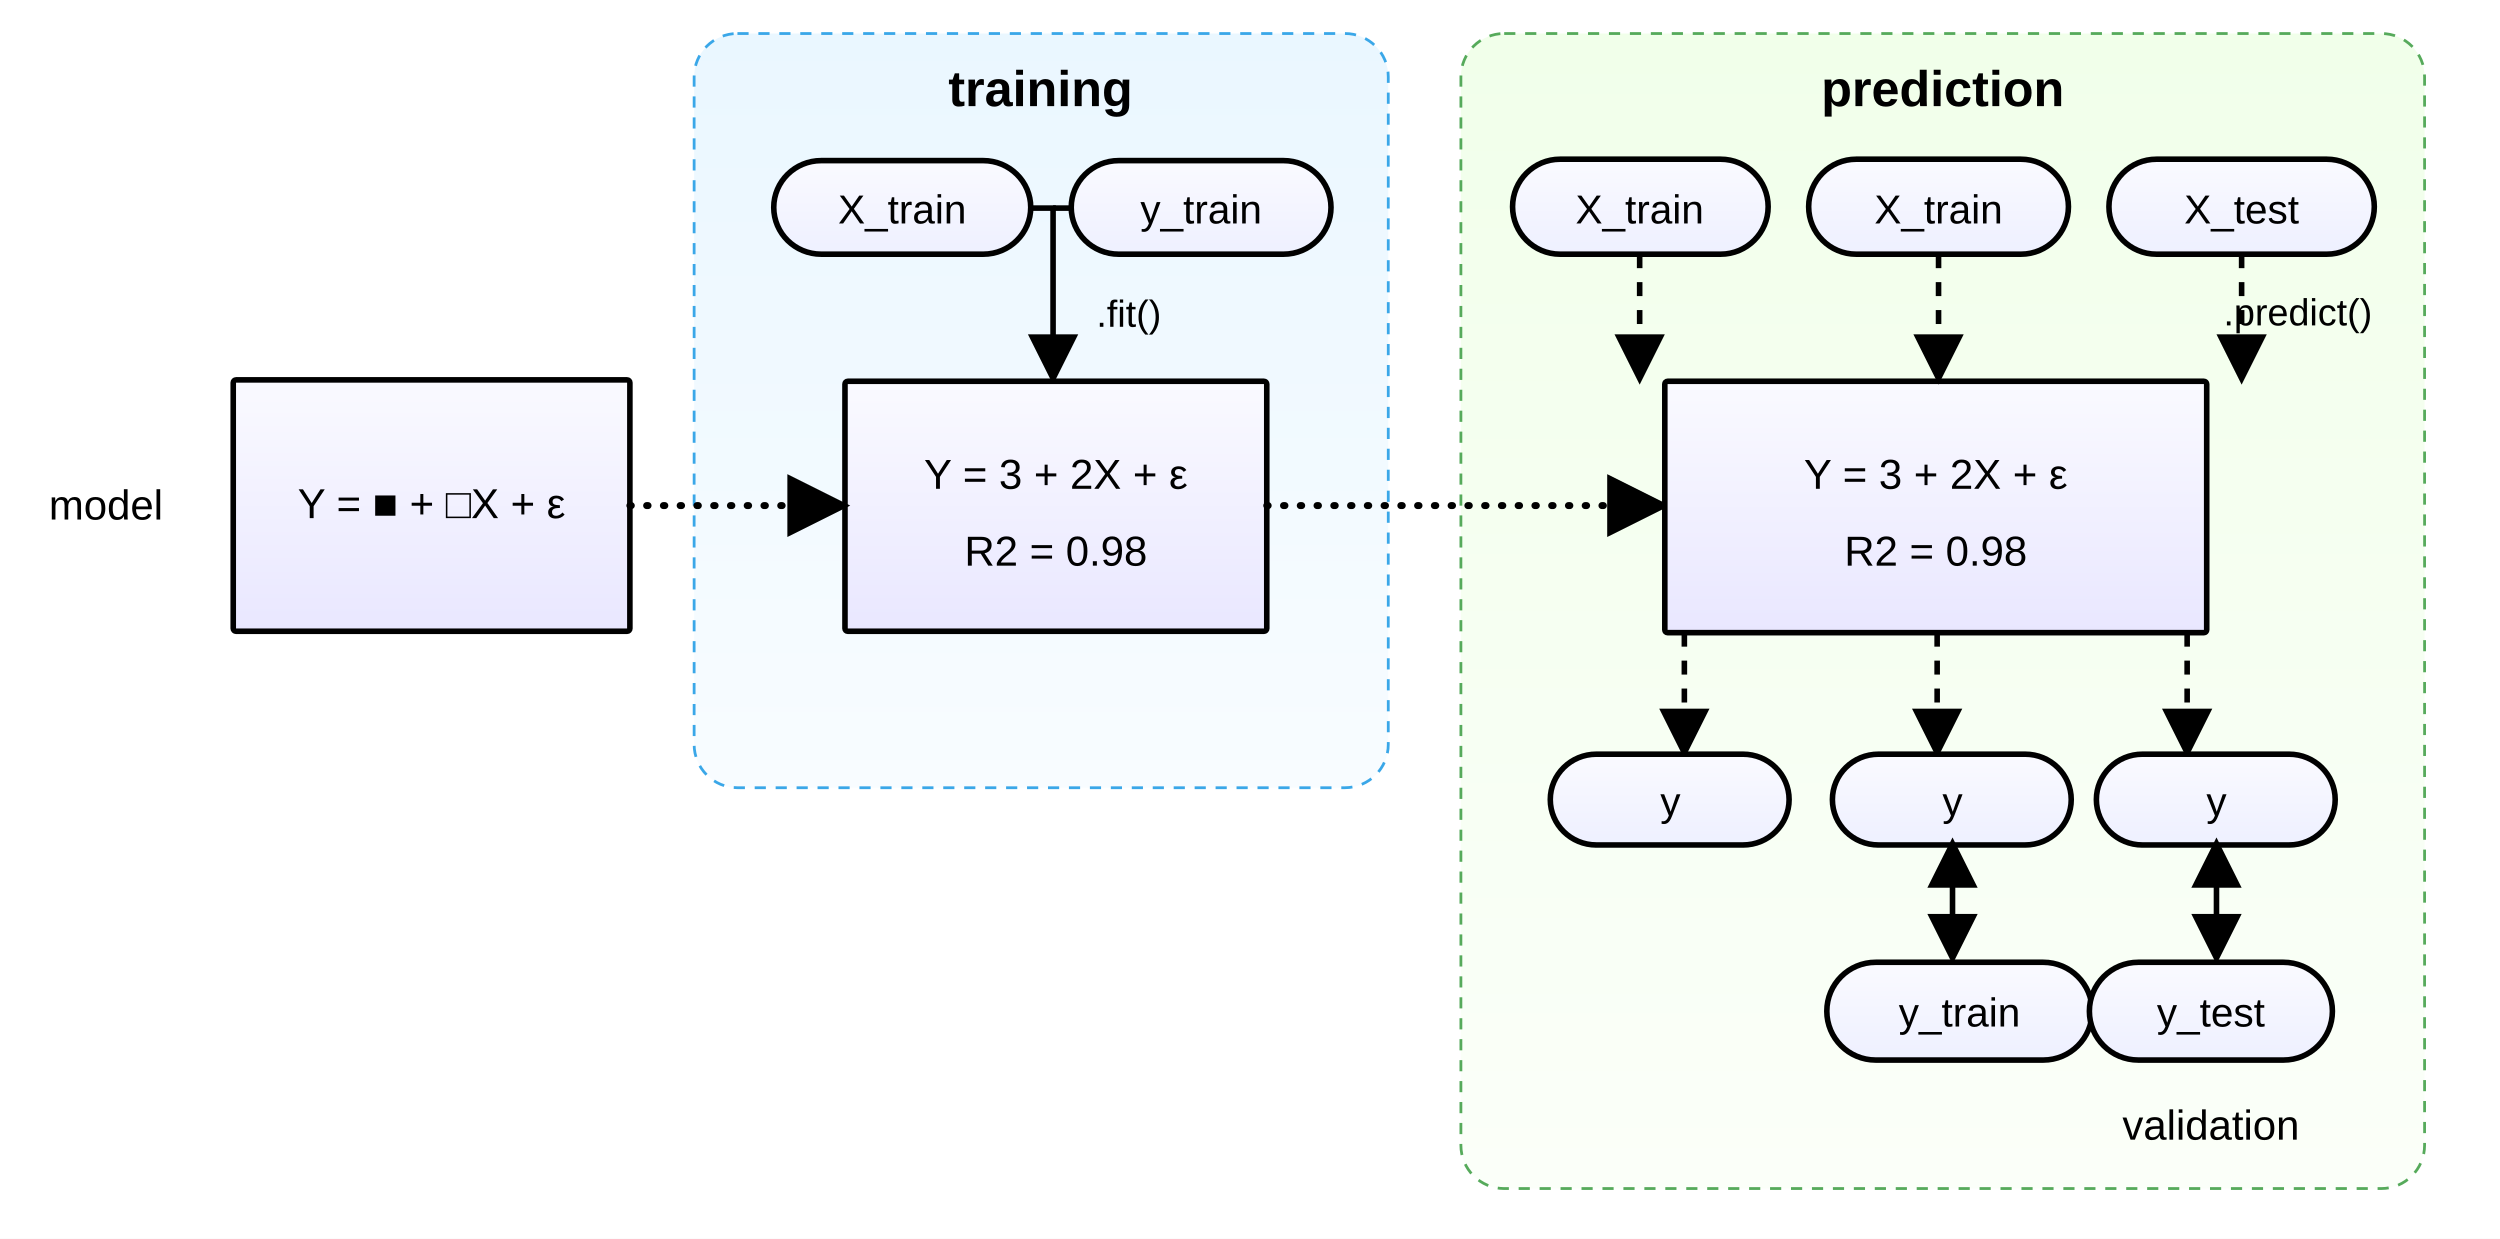
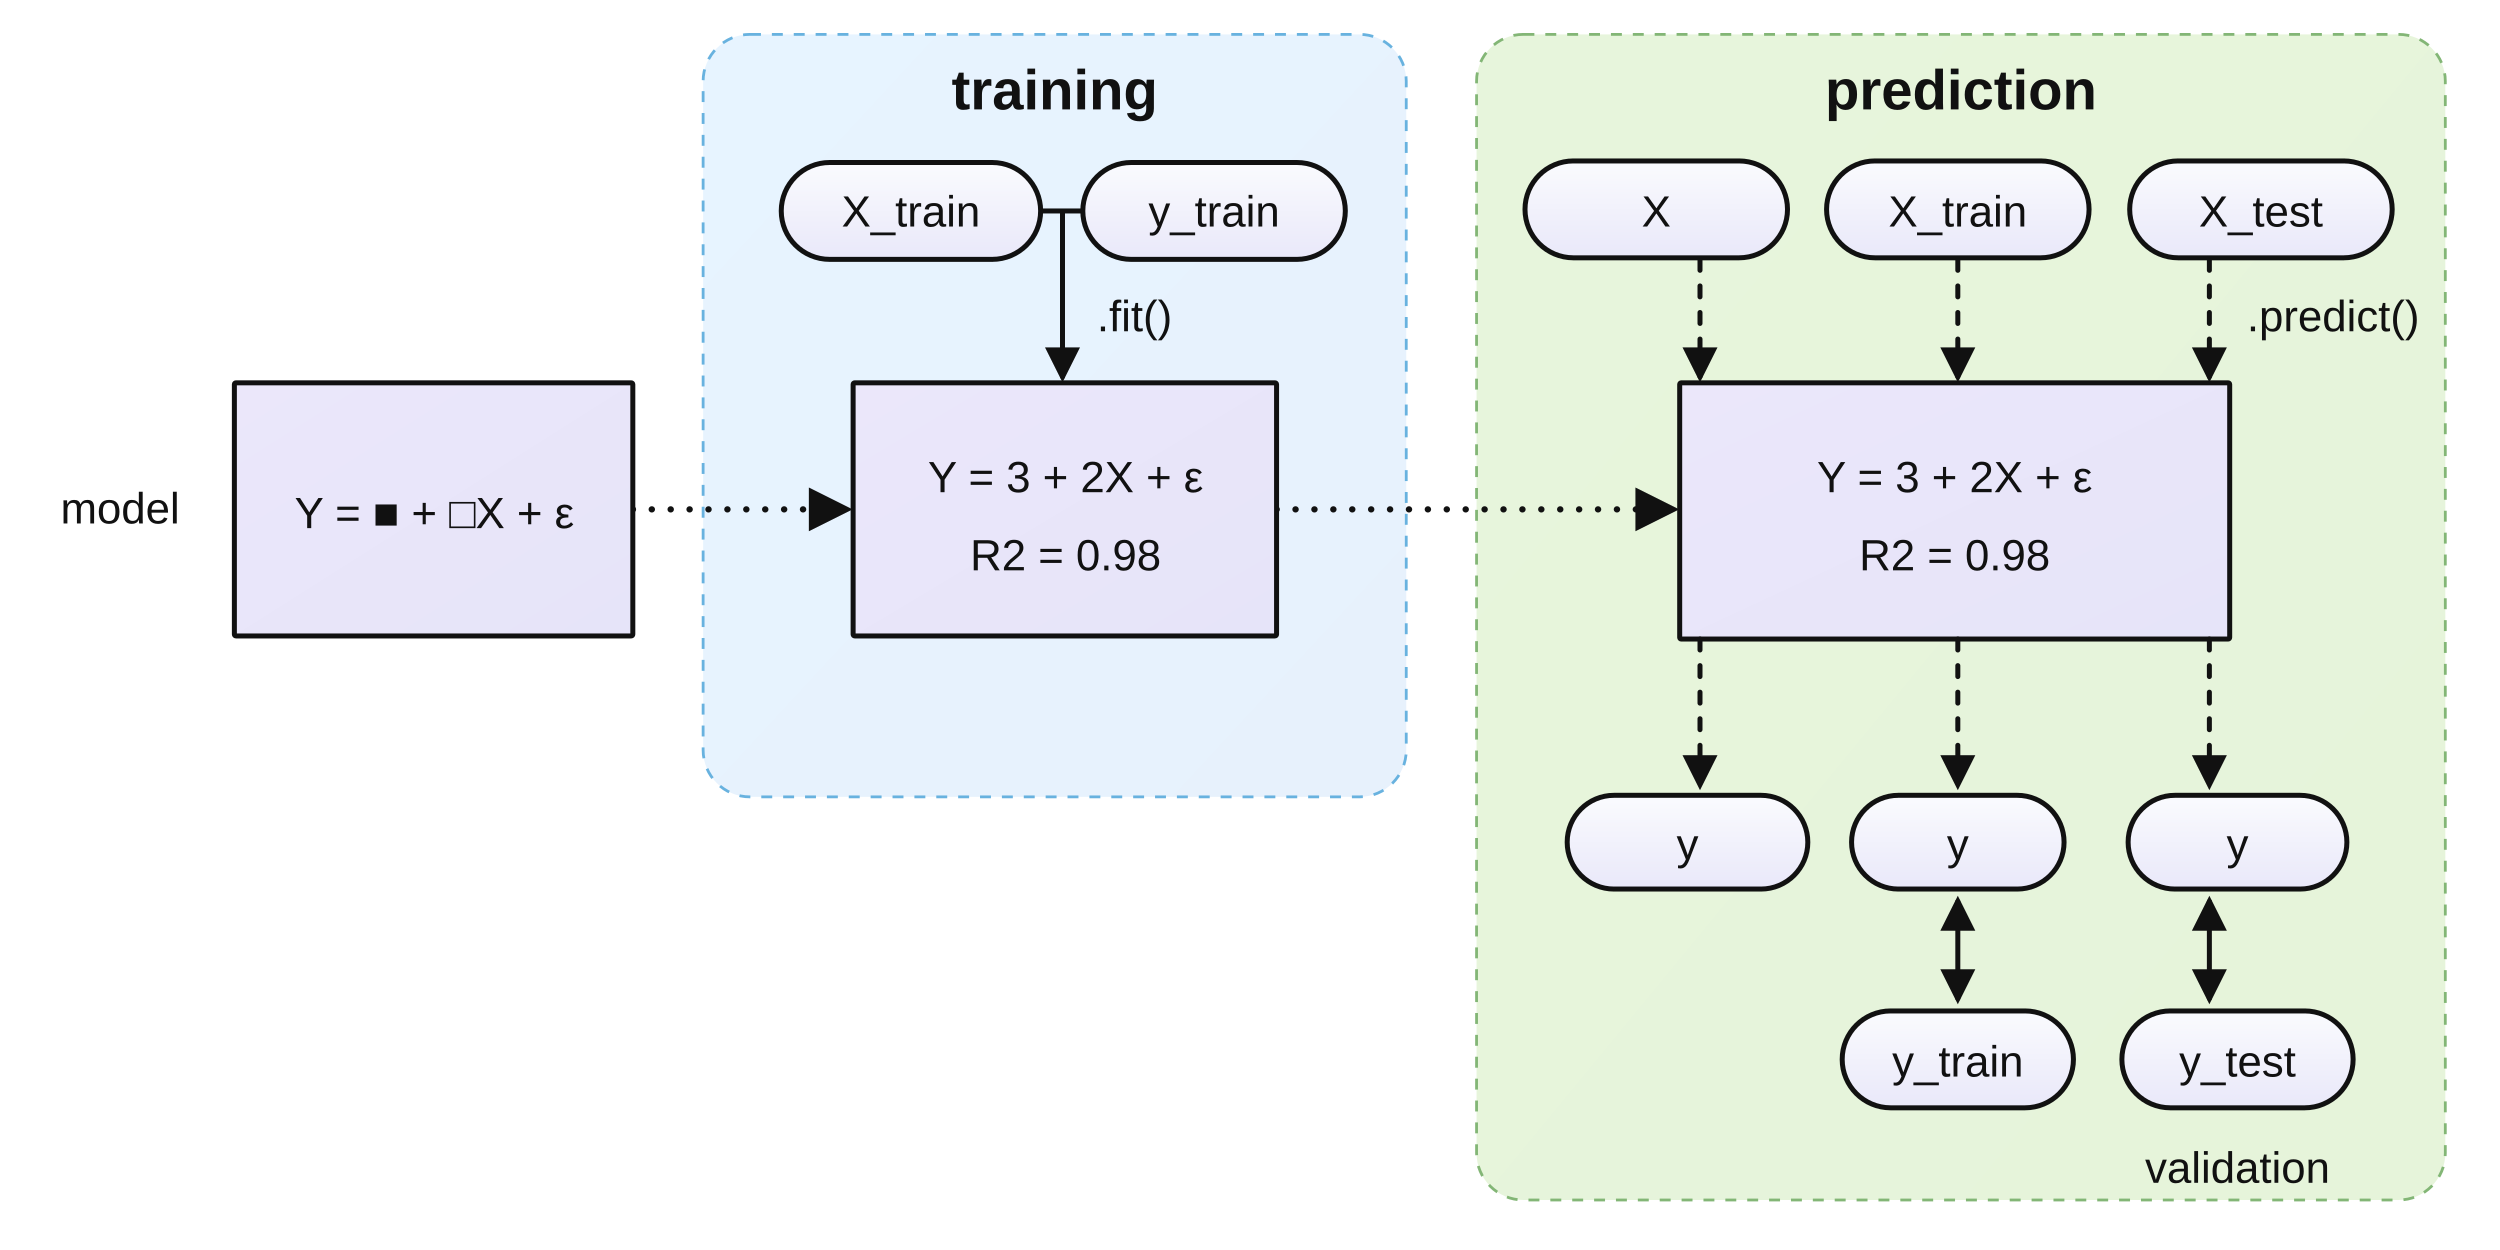
- <svg xmlns="http://www.w3.org/2000/svg" width="1790" height="887" viewBox="0 0 1790 887" role="img" aria-labelledby="title desc">
+ <svg xmlns="http://www.w3.org/2000/svg" width="1600" height="800" viewBox="0 0 1600 800" role="img" aria-labelledby="title description">
  <defs>
-     <linearGradient id="training-bg" x1="0" y1="0" x2="0" y2="1">
-       <stop offset="0" stop-color="#eaf7ff" />
-       <stop offset="1" stop-color="#f8fcff" />
+     <linearGradient id="training-fill" x1="0" y1="0" x2="1" y2="1">
+       <stop offset="0" stop-color="#e7f4ff" />
+       <stop offset="1" stop-color="#e7f1fc" />
    </linearGradient>
-     <linearGradient id="prediction-bg" x1="0" y1="0" x2="0" y2="1">
-       <stop offset="0" stop-color="#f1ffea" />
-       <stop offset="1" stop-color="#fbfff9" />
+     <linearGradient id="prediction-fill" x1="0" y1="0" x2="1" y2="1">
+       <stop offset="0" stop-color="#e7f5dc" />
+       <stop offset="1" stop-color="#e6f4da" />
    </linearGradient>
-     <linearGradient id="node-bg" x1="0" y1="0" x2="0" y2="1">
-       <stop offset="0" stop-color="#fafaff" />
-       <stop offset="1" stop-color="#eef0ff" />
+     <linearGradient id="model-fill" x1="0" y1="0" x2="1" y2="1">
+       <stop offset="0" stop-color="#ebe7fa" />
+       <stop offset="1" stop-color="#e6e4f9" />
    </linearGradient>
-     <linearGradient id="model-bg" x1="0" y1="0" x2="0" y2="1">
-       <stop offset="0" stop-color="#fafaff" />
-       <stop offset="1" stop-color="#e9e7ff" />
+     <linearGradient id="pill-fill" x1="0" y1="0" x2="0" y2="1">
+       <stop offset="0" stop-color="#fafbfe" />
+       <stop offset="1" stop-color="#e9e8f9" />
    </linearGradient>
-     <marker id="arrow" viewBox="0 0 10 10" refX="8.5" refY="5" markerWidth="9" markerHeight="9" orient="auto-start-reverse">
-       <path d="M0,0 L10,5 L0,10 Z" fill="#000" />
+     <marker id="arrow" viewBox="0 0 12 12" refX="10" refY="6" markerWidth="7" markerHeight="7" orient="auto-start-reverse">
+       <path d="M 0 0 L 12 6 L 0 12 Z" fill="#111" />
    </marker>
    <style>
-       .frame { stroke-width:2; stroke-dasharray:8 7; }
-       .box { fill:url(#model-bg); stroke:#000; stroke-width:4; stroke-linejoin:round; }
-       .oval { fill:url(#node-bg); stroke:#000; stroke-width:4; }
-       .label { font-family:Arial, Helvetica, sans-serif; fill:#000; }
-       .heading { font:700 36px Arial, Helvetica, sans-serif; }
-       .text { font:30px Arial, Helvetica, sans-serif; }
-       .node-text { font:29px Arial, Helvetica, sans-serif; }
-       .small { font:27px Arial, Helvetica, sans-serif; }
-       .solid { fill:none; stroke:#000; stroke-width:4; marker-end:url(#arrow); }
-       .dashed { fill:none; stroke:#000; stroke-width:4; stroke-dasharray:10 10; marker-end:url(#arrow); }
-       .dotted { fill:none; stroke:#000; stroke-width:5; stroke-linecap:round; stroke-dasharray:1 11; marker-end:url(#arrow); }
-       .double { fill:none; stroke:#000; stroke-width:4; marker-start:url(#arrow); marker-end:url(#arrow); }
+       text { font-family: Arial, Helvetica, sans-serif; fill: #111; font-size: 28px; }
+       .heading { font-size: 36px; font-weight: 700; }
+       .node { stroke: #111; stroke-width: 3.2; fill: url(#pill-fill); }
+       .model { stroke: #111; stroke-width: 3.2; fill: url(#model-fill); }
+       .line { fill: none; stroke: #111; stroke-width: 3.2; stroke-linecap: round; }
+       .dashed { stroke-dasharray: 7 10; }
+       .dotted { stroke-width: 4; stroke-dasharray: 0.1 12; }
    </style>
  </defs>
-   <rect width="1790" height="887" fill="#fff" />
-   <rect x="497" y="24" width="497" height="540" rx="31" fill="url(#training-bg)" stroke="#3aa7e8" class="frame" />
-   <text x="745" y="76" text-anchor="middle" class="label heading">training</text>
-   <rect x="1046" y="24" width="690" height="827" rx="31" fill="url(#prediction-bg)" stroke="#56aa5b" class="frame" />
-   <text x="1391" y="76" text-anchor="middle" class="label heading">prediction</text>
-   <text x="35" y="372" class="label text">model</text>
-   <rect x="167" y="272" width="284" height="180" rx="2" class="box" />
-   <text x="309" y="371" text-anchor="middle" class="label text">Y = ■ + □X + ε</text>
-   <rect x="554" y="115" width="184" height="67" rx="34" class="oval" />
-   <text x="646" y="160" text-anchor="middle" class="label node-text">X_train</text>
-   <rect x="767" y="115" width="186" height="67" rx="34" class="oval" />
-   <text x="860" y="160" text-anchor="middle" class="label node-text">y_train</text>
-   <path d="M738 149 H754 V270" class="solid" />
-   <path d="M767 149 H754" fill="none" stroke="#000" stroke-width="4" />
-   <text x="785" y="234" class="label small">.fit()</text>
-   <rect x="605" y="273" width="302" height="179" rx="2" class="box" />
-   <text x="756" y="350" text-anchor="middle" class="label text">Y = 3 + 2X + ε</text>
-   <text x="756" y="405" text-anchor="middle" class="label text">R2 = 0.98</text>
-   <path d="M451 362 H602" class="dotted" />
-   <path d="M907 362 H1189" class="dotted" />
-   <rect x="1083" y="114" width="183" height="68" rx="34" class="oval" />
-   <text x="1174" y="160" text-anchor="middle" class="label node-text">X_train</text>
-   <rect x="1295" y="114" width="186" height="68" rx="34" class="oval" />
-   <text x="1388" y="160" text-anchor="middle" class="label node-text">X_train</text>
-   <rect x="1510" y="114" width="190" height="68" rx="34" class="oval" />
-   <text x="1605" y="160" text-anchor="middle" class="label node-text">X_test</text>
-   <text x="1592" y="233" class="label small">.predict()</text>
-   <rect x="1192" y="273" width="388" height="180" rx="2" class="box" />
-   <text x="1386" y="350" text-anchor="middle" class="label text">Y = 3 + 2X + ε</text>
-   <text x="1386" y="405" text-anchor="middle" class="label text">R2 = 0.98</text>
-   <path d="M1174 182 V270" class="dashed" />
-   <path d="M1388 182 V270" class="dashed" />
-   <path d="M1605 182 V270" class="dashed" />
-   <path d="M1206 453 V538" class="dashed" />
-   <path d="M1387 453 V538" class="dashed" />
-   <path d="M1566 453 V538" class="dashed" />
-   <rect x="1110" y="540" width="171" height="65" rx="33" class="oval" />
-   <text x="1196" y="584" text-anchor="middle" class="label node-text">y</text>
-   <rect x="1312" y="540" width="171" height="65" rx="33" class="oval" />
-   <text x="1398" y="584" text-anchor="middle" class="label node-text">y</text>
-   <rect x="1501" y="540" width="171" height="65" rx="33" class="oval" />
-   <text x="1587" y="584" text-anchor="middle" class="label node-text">y</text>
-   <rect x="1308" y="689" width="190" height="70" rx="35" class="oval" />
-   <text x="1403" y="735" text-anchor="middle" class="label node-text">y_train</text>
-   <rect x="1496" y="689" width="174" height="70" rx="35" class="oval" />
-   <text x="1583" y="735" text-anchor="middle" class="label node-text">y_test</text>
-   <path d="M1398 605 V685" class="double" />
-   <path d="M1587 605 V685" class="double" />
-   <text x="1583" y="816" text-anchor="middle" class="label text">validation</text>
+   <rect width="1600" height="800" fill="#fff" />
+   <g id="training">
+     <rect x="450" y="22" width="450" height="488" rx="30" fill="url(#training-fill)" stroke="#68b2df" stroke-width="1.8" stroke-dasharray="7 7" />
+     <text class="heading" x="675" y="70" text-anchor="middle">training</text>
+   </g>
+   <g id="prediction">
+     <rect x="945" y="22" width="620" height="746" rx="30" fill="url(#prediction-fill)" stroke="#83b676" stroke-width="1.8" stroke-dasharray="7 7" />
+     <text class="heading" x="1255" y="70" text-anchor="middle">prediction</text>
+   </g>
+   <g id="model-transfer" class="line dotted" marker-end="url(#arrow)">
+     <path d="M 405 326 H 541" />
+     <path d="M 817 326 H 1070" />
+   </g>
+   <g id="training-inputs">
+     <path class="line" d="M 666 135 H 693 M 680 135 V 241" marker-end="url(#arrow)" />
+     <rect class="node" x="500" y="104" width="166" height="62" rx="31" />
+     <text x="583" y="145" text-anchor="middle">X_train</text>
+     <rect class="node" x="693" y="104" width="168" height="62" rx="31" />
+     <text x="777" y="145" text-anchor="middle">y_train</text>
+     <text x="702" y="212">.fit()</text>
+   </g>
+   <g id="untrained-model">
+     <text x="115" y="335" text-anchor="end">model</text>
+     <rect class="model" x="150" y="245" width="255" height="162" rx="1" />
+     <text x="278" y="338" text-anchor="middle">Y = ■ + □X + ε</text>
+   </g>
+   <g id="trained-model">
+     <rect class="model" x="546" y="245" width="271" height="162" rx="1" />
+     <text x="682" y="315" text-anchor="middle">Y = 3 + 2X + ε</text>
+     <text x="682" y="365" text-anchor="middle">R2 = 0.98</text>
+   </g>
+   <g id="prediction-inputs">
+     <path class="line dashed" d="M 1088 166 V 241" marker-end="url(#arrow)" />
+     <path class="line dashed" d="M 1253 166 V 241" marker-end="url(#arrow)" />
+     <path class="line dashed" d="M 1414 166 V 241" marker-end="url(#arrow)" />
+     <rect class="node" x="976" y="103" width="168" height="62" rx="31" />
+     <text x="1060" y="145" text-anchor="middle">X</text>
+     <rect class="node" x="1169" y="103" width="168" height="62" rx="31" />
+     <text x="1253" y="145" text-anchor="middle">X_train</text>
+     <rect class="node" x="1363" y="103" width="168" height="62" rx="31" />
+     <text x="1447" y="145" text-anchor="middle">X_test</text>
+     <text x="1438" y="212">.predict()</text>
+   </g>
+   <g id="prediction-model">
+     <rect class="model" x="1075" y="245" width="352" height="164" rx="1" />
+     <text x="1251" y="315" text-anchor="middle">Y = 3 + 2X + ε</text>
+     <text x="1251" y="365" text-anchor="middle">R2 = 0.98</text>
+   </g>
+   <g id="prediction-outputs">
+     <path class="line dashed" d="M 1088 409 V 502" marker-end="url(#arrow)" />
+     <path class="line dashed" d="M 1253 409 V 502" marker-end="url(#arrow)" />
+     <path class="line dashed" d="M 1414 409 V 502" marker-end="url(#arrow)" />
+     <rect class="node" x="1003" y="509" width="154" height="60" rx="30" />
+     <text x="1080" y="550" text-anchor="middle">y</text>
+     <rect class="node" x="1185" y="509" width="136" height="60" rx="30" />
+     <text x="1253" y="550" text-anchor="middle">y</text>
+     <rect class="node" x="1362" y="509" width="140" height="60" rx="30" />
+     <text x="1432" y="550" text-anchor="middle">y</text>
+   </g>
+   <g id="validation">
+     <path class="line" d="M 1253 577 V 639" marker-start="url(#arrow)" marker-end="url(#arrow)" />
+     <path class="line" d="M 1414 577 V 639" marker-start="url(#arrow)" marker-end="url(#arrow)" />
+     <rect id="y-train-validation" class="node" x="1179" y="647" width="148" height="62" rx="31" />
+     <text x="1253" y="689" text-anchor="middle">y_train</text>
+     <rect id="y-test-validation" class="node" x="1358" y="647" width="148" height="62" rx="31" />
+     <text x="1432" y="689" text-anchor="middle">y_test</text>
+     <text x="1432" y="757" text-anchor="middle">validation</text>
+   </g>
</svg>
